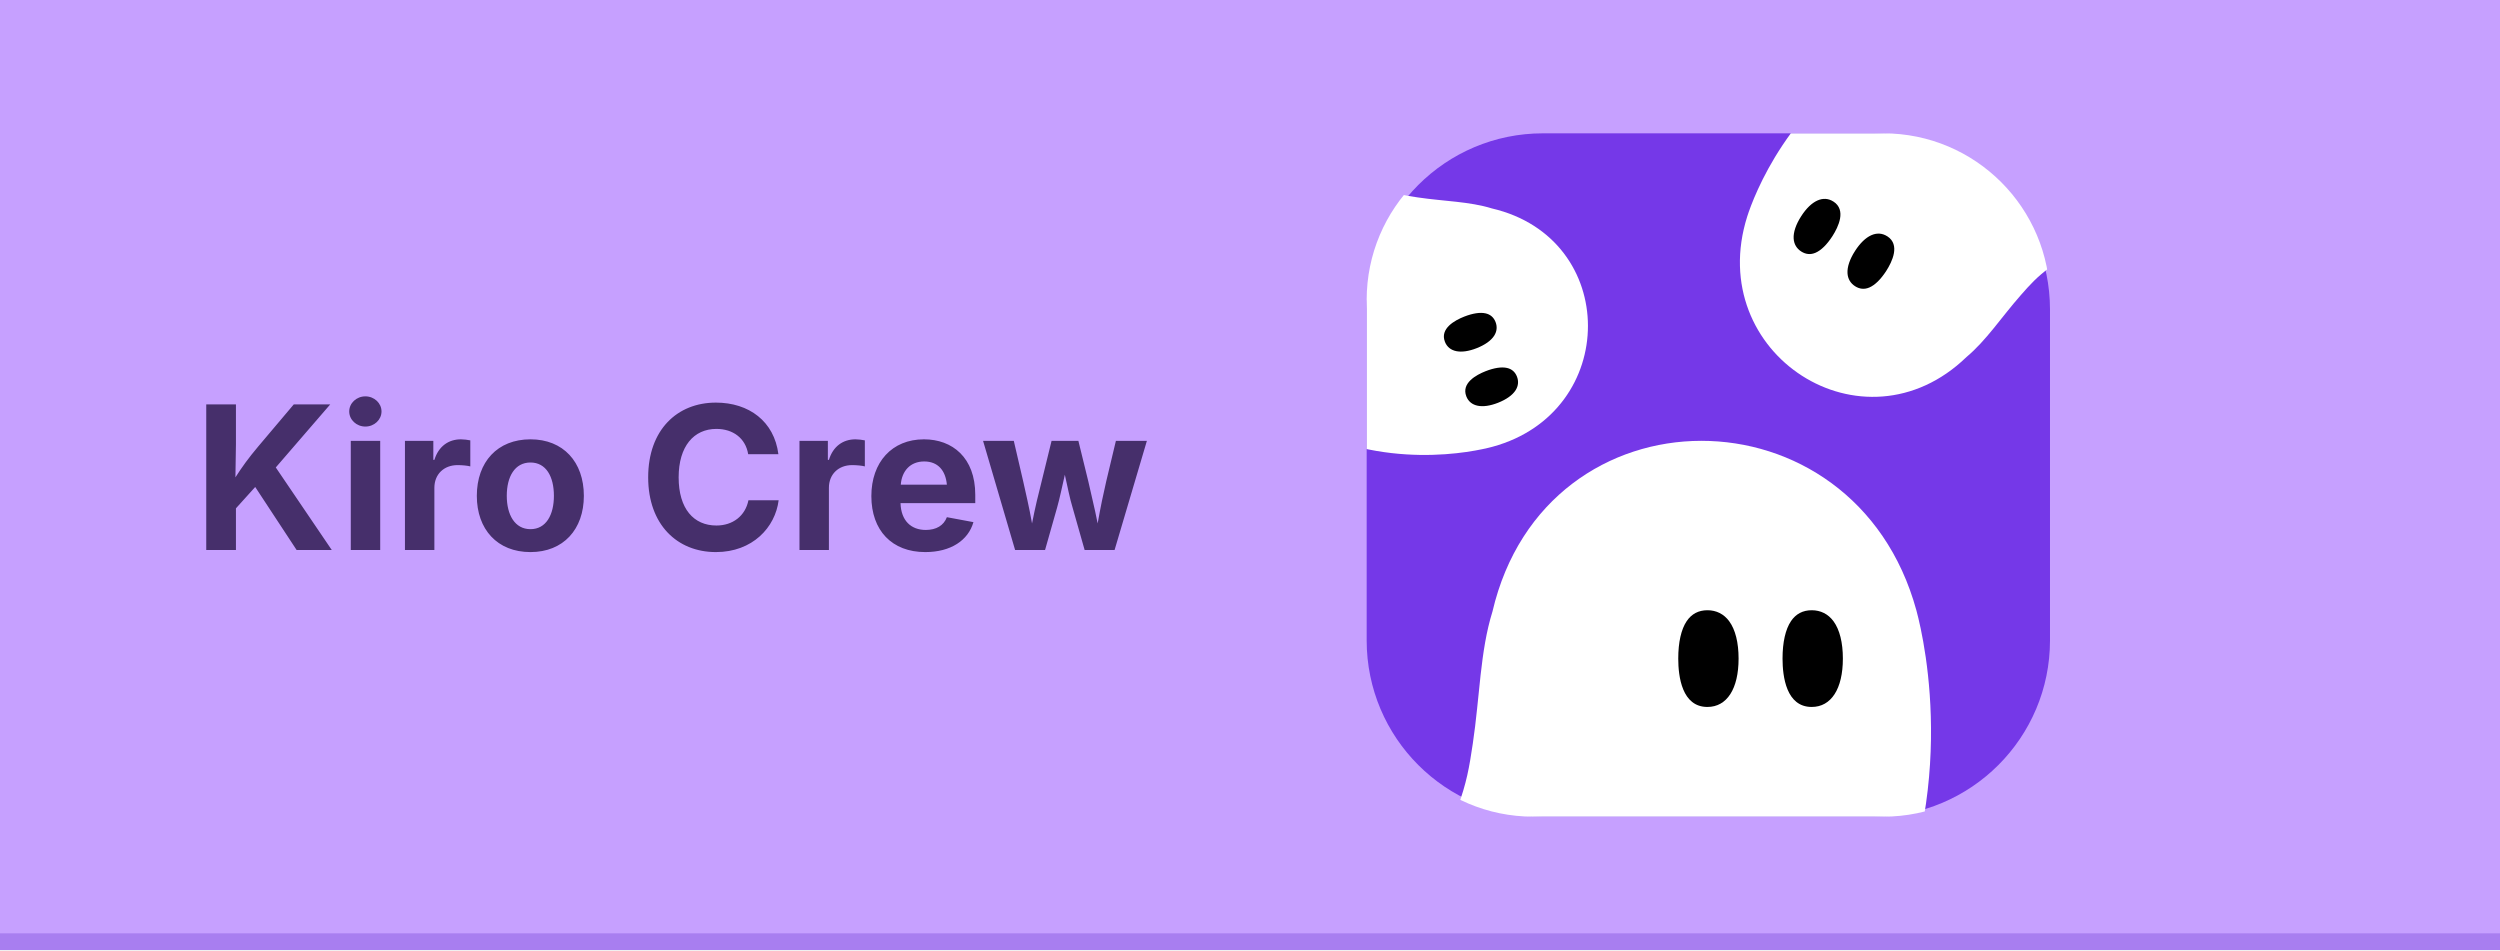
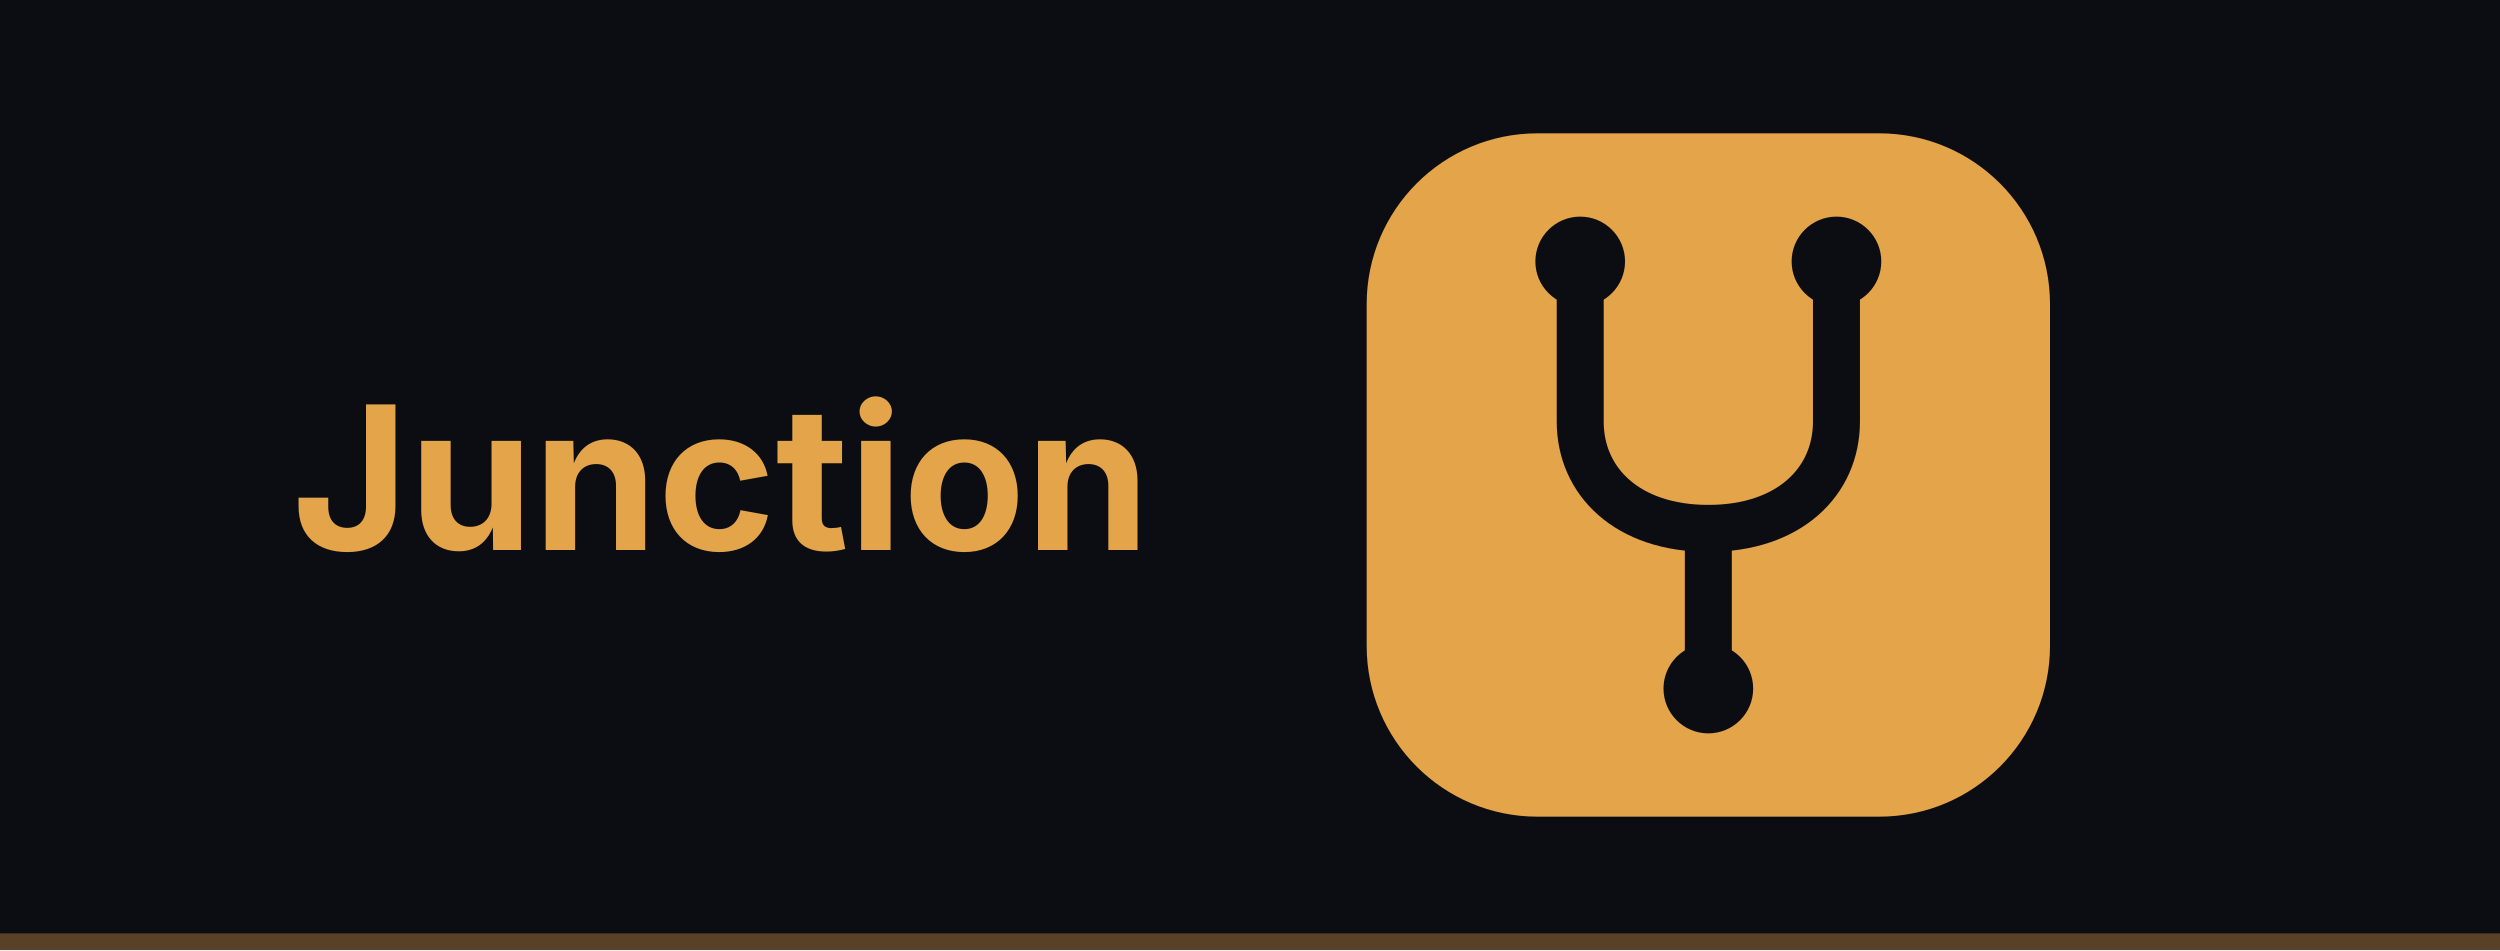
<svg xmlns="http://www.w3.org/2000/svg" width="150" height="57" viewBox="0 0 150 57">
-   <defs>
-     <clipPath id="mark-clip">
-       <rect x="82" y="8" width="41" height="41" rx="10" />
-     </clipPath>
-   </defs>
-   <rect width="150" height="57" fill="#c6a0ff" />
-   <path d="M0 56.5H150" stroke="#a87ef0" />
-   <text x="69" y="33" text-anchor="end" fill="#462f6b" font-family="-apple-system, BlinkMacSystemFont, 'Segoe UI', sans-serif" font-size="12" font-weight="700">Kiro Crew</text>
-   <g clip-path="url(#mark-clip)">
-     <g transform="translate(82 8) scale(.19846) translate(-37.4 -29.85)">
-       <rect x="37.4" y="29.85" width="206.59" height="206.59" rx="53.29" fill="#7538e8" />
-       <path fill="#ffffff" d="M84.76 266.62c-19.2 42.53 21.68 53.2 51.84 28.31 8.86 27.91 42.12 7.09 54.05-14.53 26.29-47.66 15.67-96.28 12.95-106.31-18.69-68.39-112.09-68.46-128.17.35-3.75 12.04-3.82 25.74-5.95 39.96-1.07 7.17-1.83 11.75-4.6 19.29-1.6 4.34-3.79 8.19-7.24 14.68-6.81 10.42.13 31.72 27.13 18.26Z" />
-       <path d="M140.41 203.27c-7.67 0-8.81-9.16-8.81-14.62 0-4.93.88-8.84 2.56-11.33 1.47-2.18 3.58-3.29 6.26-3.29s4.98 1.13 6.6 3.35c1.85 2.53 2.82 6.43 2.82 11.27 0 9.15-3.52 14.62-9.42 14.62Z" />
-       <path d="M171.94 203.27c-7.67 0-8.81-9.16-8.81-14.62 0-4.93.88-8.84 2.56-11.33 1.47-2.18 3.58-3.29 6.26-3.29s4.98 1.13 6.6 3.35c1.85 2.53 2.82 6.43 2.82 11.27 0 9.15-3.52 14.62-9.42 14.62Z" />
-       <path fill="#ffffff" d="M23.47 57.81C-.43 47.02-6.43 70 7.56 86.94c-15.69 4.98-3.99 23.67 8.17 30.38 26.79 14.78 54.11 8.81 59.75 7.28 38.44-10.5 38.48-63-.2-72.04-6.77-2.11-14.47-2.15-22.46-3.34-4.03-.6-6.6-1.03-10.84-2.59-2.44-.9-4.6-2.13-8.25-4.07-5.86-3.83-17.83.07-10.26 15.25Z" />
-       <path d="M61.06 92.87c-1.57-4.01 2.99-6.49 5.84-7.61 2.58-1.01 4.81-1.35 6.45-.98 1.44.32 2.46 1.2 3.01 2.6s.43 2.83-.4 4.14c-.95 1.49-2.78 2.79-5.32 3.79-4.79 1.88-8.37 1.15-9.58-1.93Z" />
-       <path d="M67.53 109.37c-1.57-4.01 2.99-6.49 5.84-7.61 2.58-1.01 4.81-1.35 6.45-.98 1.44.32 2.46 1.2 3.01 2.6s.43 2.83-.4 4.14c-.95 1.48-2.78 2.79-5.32 3.79-4.79 1.88-8.37 1.15-9.58-1.93Z" />
-       <path fill="#ffffff" d="M244.6 46.77c24.07-15.57 6.51-34.68-17.35-31.87 4.71-17.36-19.39-17.68-32.74-10.48-29.43 15.86-40.13 44.5-42.06 50.58-13.11 41.53 35.1 72.65 66.3 42.47 5.95-4.97 10.54-12.02 16.37-18.65 2.94-3.35 4.85-5.46 8.8-8.43 2.27-1.71 4.68-2.97 8.62-5.17 6.99-3.11 10.49-16.42-7.93-18.46Z" />
-       <path d="M194.79 60.97c3.96 2.55 1.5 7.66-.31 10.48-1.64 2.54-3.4 4.27-5.09 5-1.49.64-2.94.51-4.33-.38s-2.19-2.24-2.29-3.92c-.11-1.92.68-4.26 2.29-6.76 3.05-4.73 6.68-6.38 9.73-4.41Z" />
-       <path d="M178.51 50.47c3.96 2.55 1.5 7.66-.31 10.48-1.64 2.54-3.4 4.27-5.09 5-1.49.64-2.94.51-4.33-.38s-2.19-2.24-2.29-3.92c-.11-1.92.68-4.26 2.29-6.76 3.05-4.73 6.68-6.38 9.73-4.41Z" />
-     </g>
+   <rect width="150" height="57" fill="#0c0d12" />
+   <path d="M0 56.5H150" stroke="#e4a54a" stroke-opacity="0.35" />
+   <text x="69" y="33" text-anchor="end" fill="#e4a54a" font-family="-apple-system, BlinkMacSystemFont, 'Segoe UI', sans-serif" font-size="12" font-weight="700">Junction</text>
+   <g transform="translate(82 8) scale(1.28125)">
+     <rect width="32" height="32" rx="8" fill="#e4a54a" />
+     <path d="M10 6v7.5c0 2.8 2.2 5 6 5h0c3.8 0 6-2.2 6-5V6" fill="none" stroke="#0c0d12" stroke-width="2.2" stroke-linecap="round" />
+     <path d="M16 18.5V26" fill="none" stroke="#0c0d12" stroke-width="2.2" stroke-linecap="round" />
+     <circle cx="10" cy="6" r="2.1" fill="#0c0d12" />
+     <circle cx="22" cy="6" r="2.1" fill="#0c0d12" />
+     <circle cx="16" cy="26" r="2.1" fill="#0c0d12" />
  </g>
</svg>
